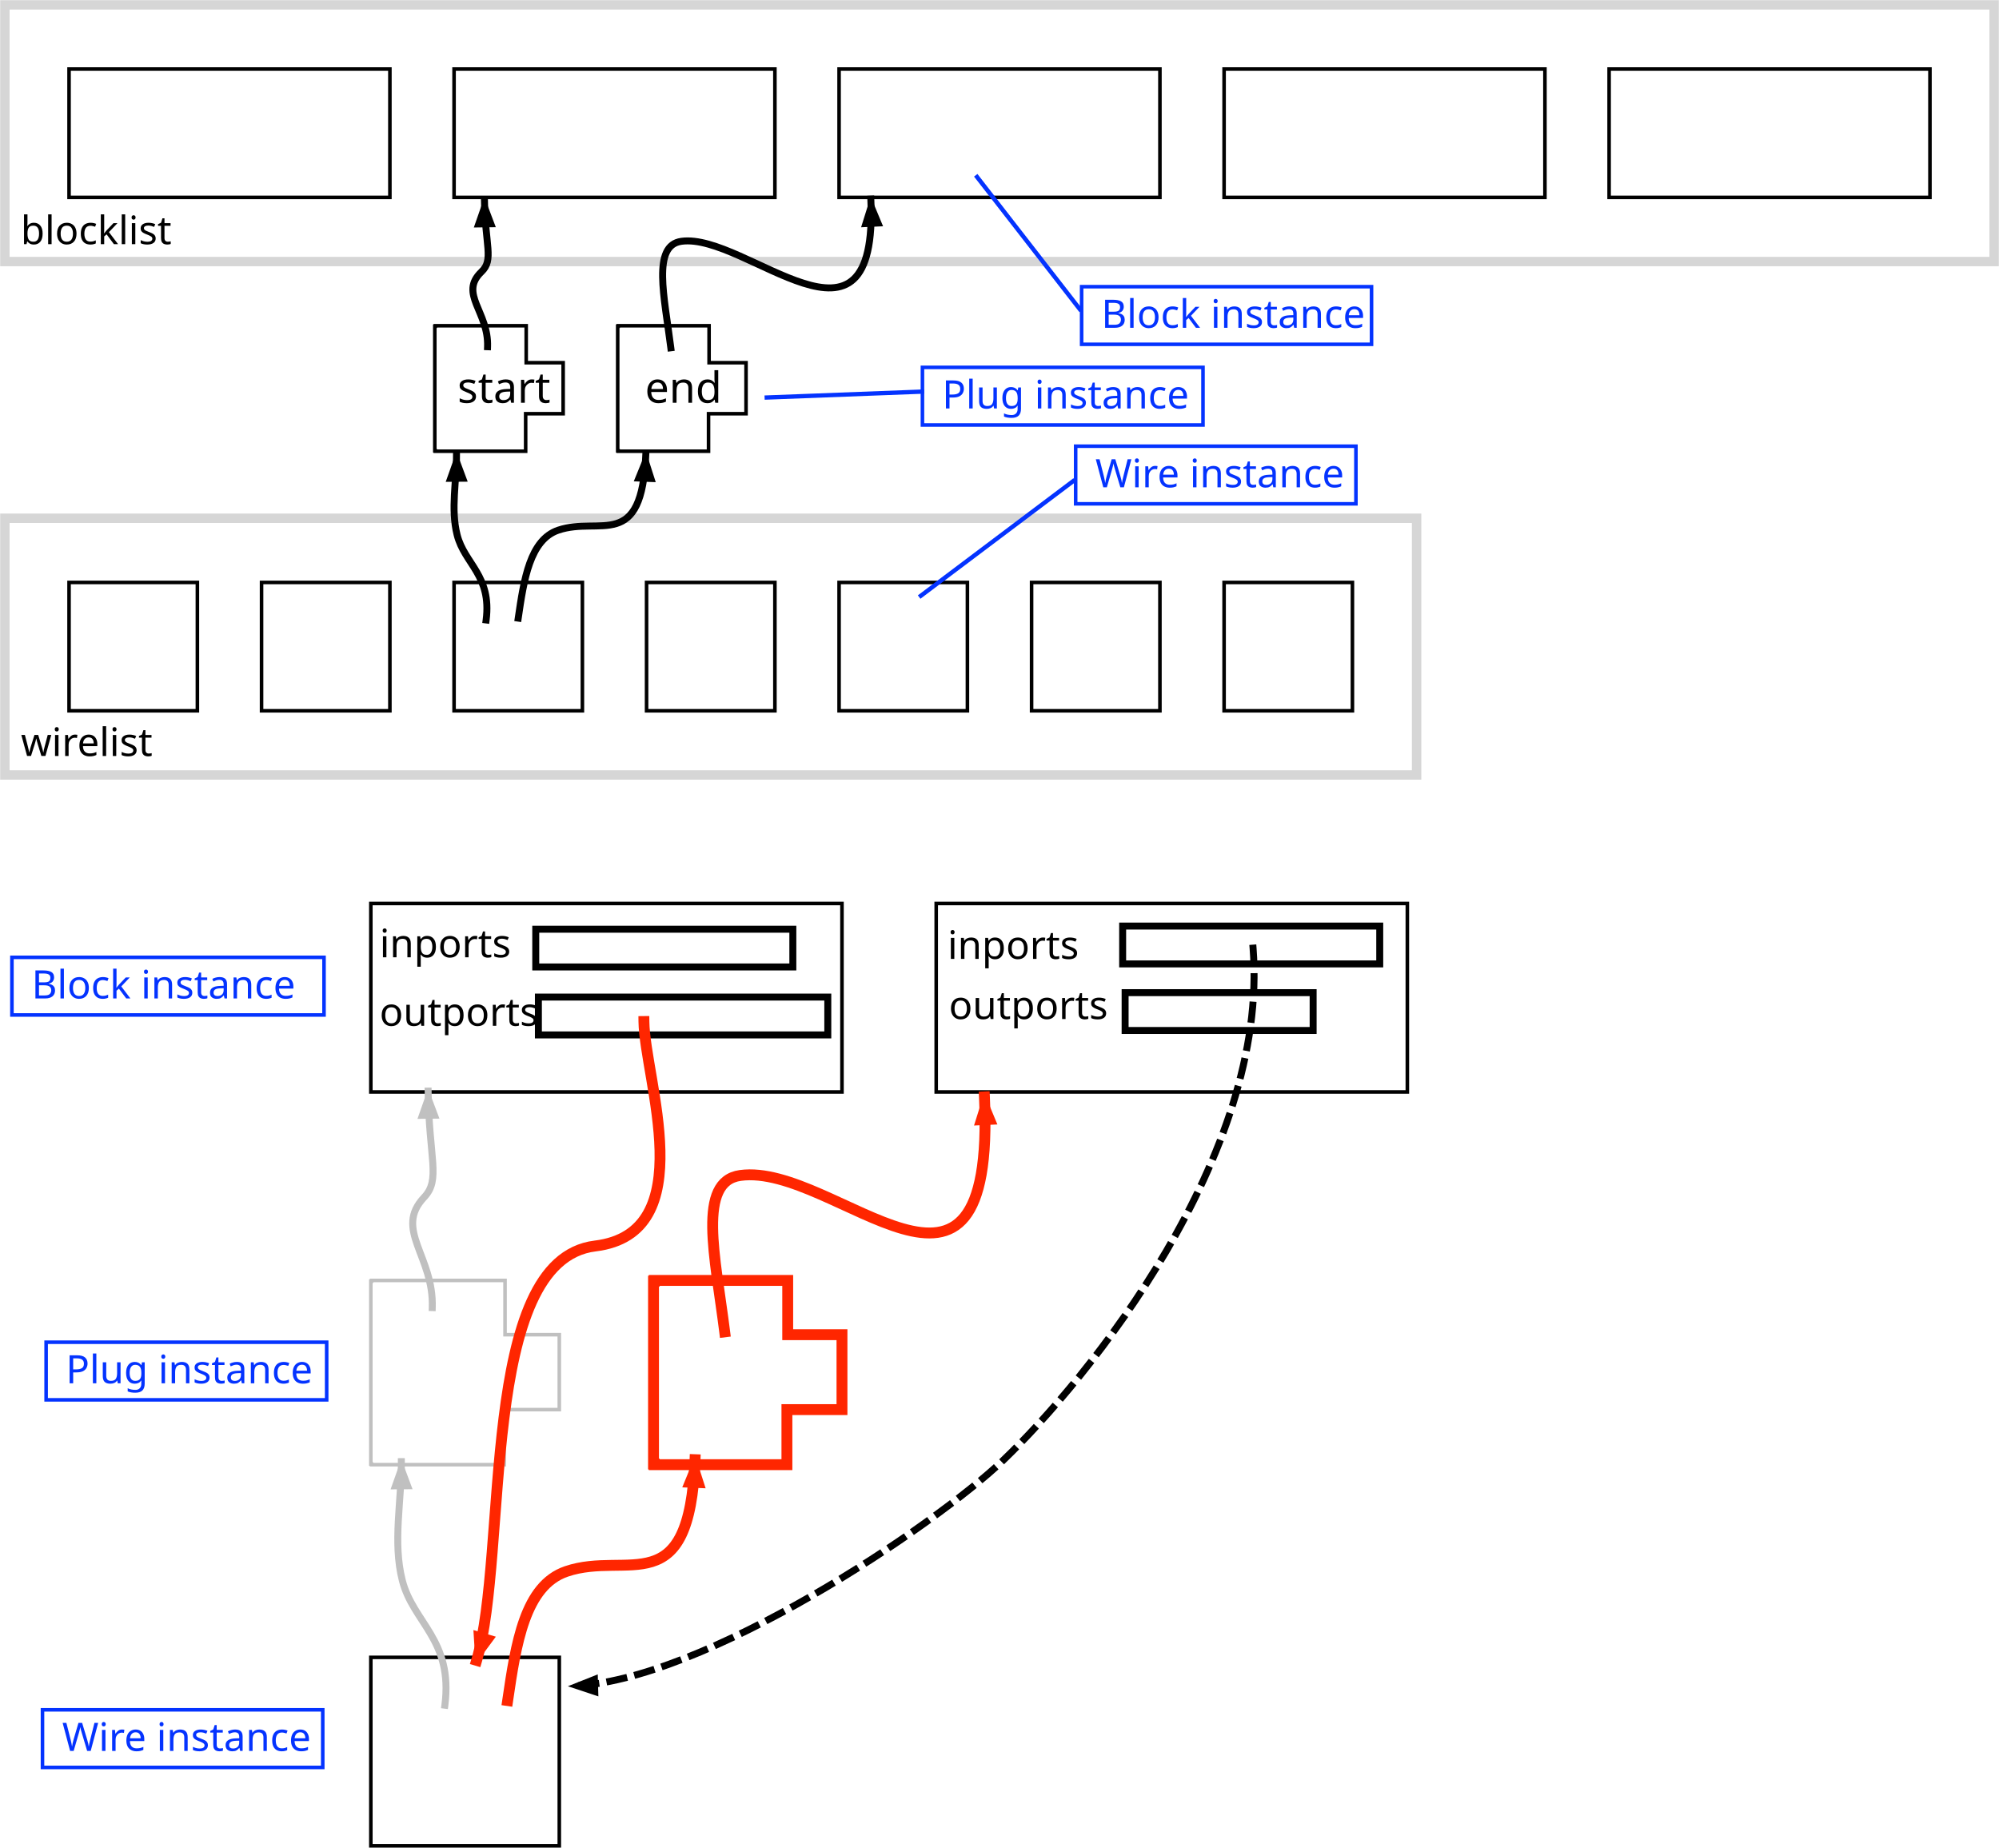
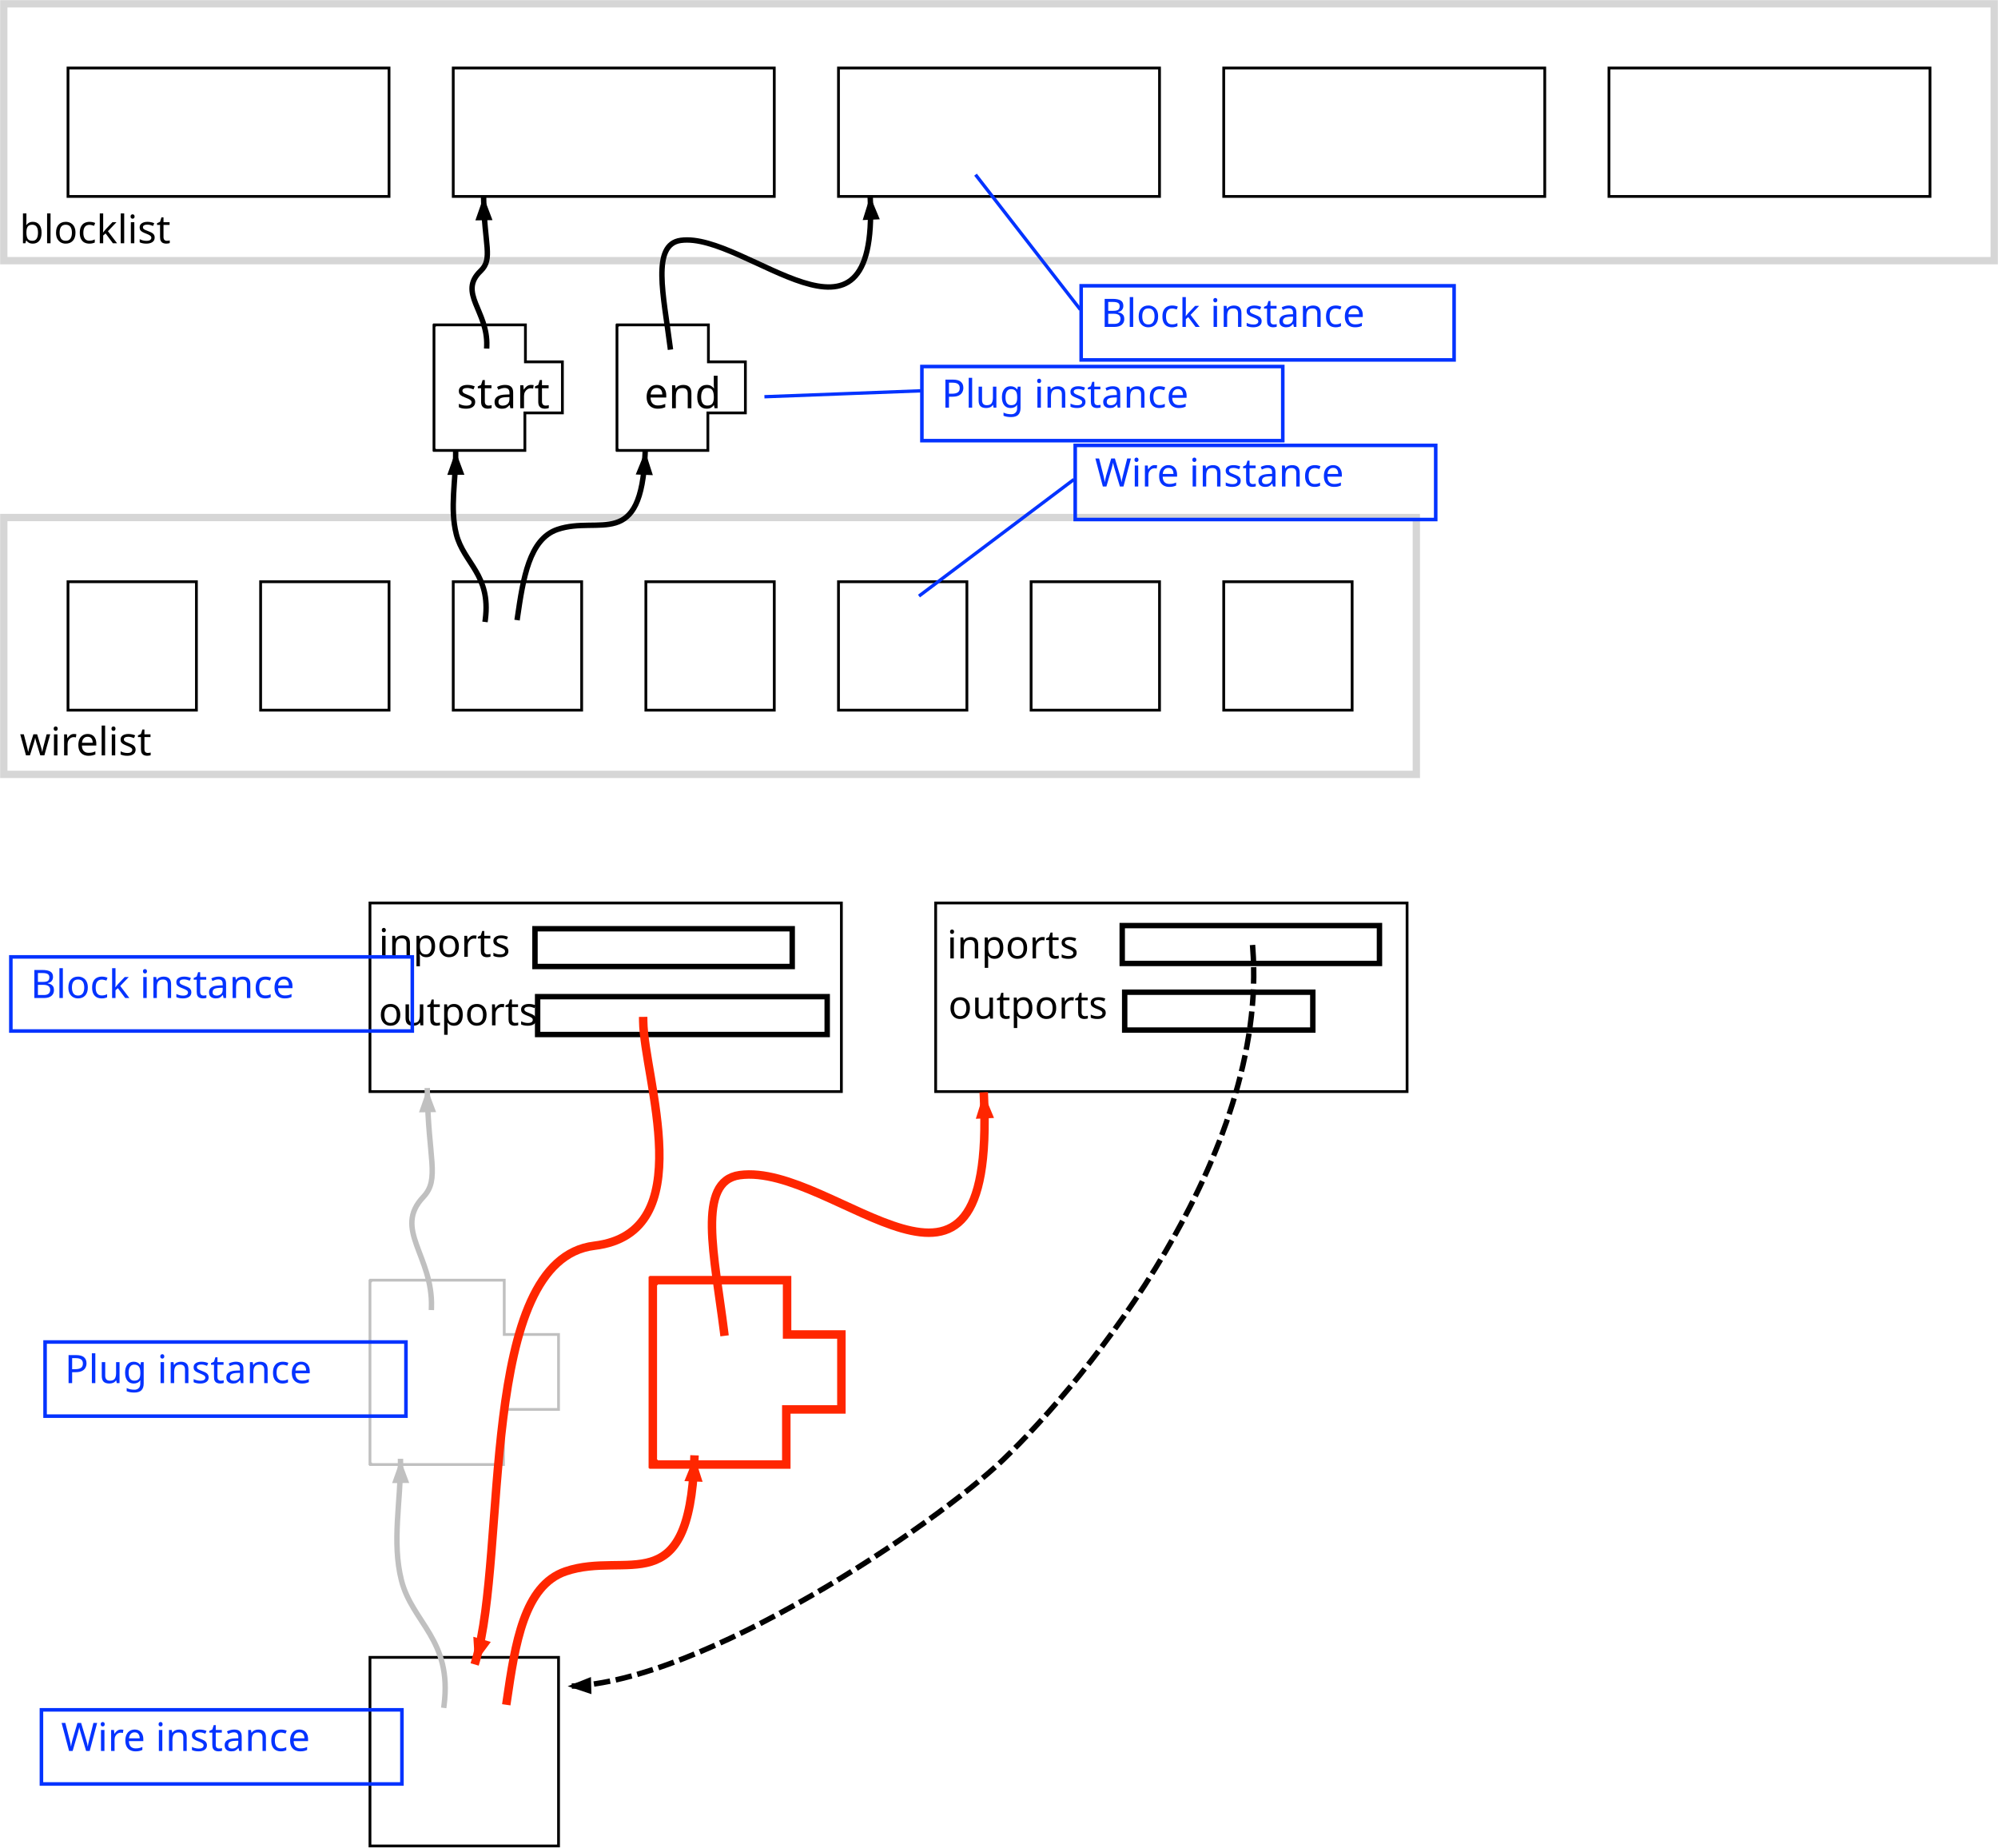
- <svg xmlns="http://www.w3.org/2000/svg" version="1.1" width="560.736" height="518.236" viewBox="0, 0, 560.736, 518.236" preserveAspectRatio="none" id="svg2">
-   <defs id="defs_5858B127">
+ <svg xmlns="http://www.w3.org/2000/svg" version="1.1" width="720.088" height="665.698" viewBox="0, 0, 720.088, 665.698" preserveAspectRatio="none" id="svg2">
+   <defs id="defs_CDA93A57">
    <marker orient="auto" refX="0.0" refY="0.0" id="E38816D5_end_arrow" style="overflow:visible" markerUnits="userSpaceOnUse">
      <path id="E38816D5_end_arrow_path" style="fill:#000000;fill-opacity:1;stroke:#000000;stroke-opacity:1;fill-rule:nonzero;stroke-linecap:square;stroke-linejoin:miter;stroke-width:0.488;stroke-miterlimit:10" d="M0,0 L-7.518,2.736 L-7.518,-2.736 z" />
    </marker>
    <marker orient="auto" refX="0.0" refY="0.0" id="A046D0E5_end_arrow" style="overflow:visible" markerUnits="userSpaceOnUse">
      <path id="A046D0E5_end_arrow_path" style="fill:#C0C0C0;fill-opacity:1;stroke:#C0C0C0;stroke-opacity:1;fill-rule:nonzero;stroke-linecap:square;stroke-linejoin:miter;stroke-width:0.488;stroke-miterlimit:10" d="M0,0 L-7.518,2.736 L-7.518,-2.736 z" />
    </marker>
    <marker orient="auto" refX="0.0" refY="0.0" id="B046D0E5_end_arrow" style="overflow:visible" markerUnits="userSpaceOnUse">
      <path id="B046D0E5_end_arrow_path" style="fill:#FF2600;fill-opacity:1;stroke:#FF2600;stroke-opacity:1;fill-rule:nonzero;stroke-linecap:square;stroke-linejoin:miter;stroke-width:0.763;stroke-miterlimit:10" d="M0,0 L-7.518,2.736 L-7.518,-2.736 z" />
    </marker>
  </defs>
  <g id="layer_Paper" style="fill:#000000;fill-opacity:1;stroke:#000000;stroke-opacity:1;fill-rule:nonzero;stroke-linecap:square;stroke-linejoin:miter;stroke-width:1;stroke-miterlimit:10">
-     <rect style="fill:none" id="236297C5" x="19.368" y="19.368" width="90" height="36" />
-     <rect style="fill:none" id="7055F7C5" x="127.368" y="19.368" width="90" height="36" />
-     <rect style="fill:none" id="335D08C5" x="235.368" y="19.368" width="90" height="36" />
-     <rect style="fill:none" id="77C918C5" x="343.368" y="19.368" width="90" height="36" />
-     <rect style="fill:none" id="45E328C5" x="451.368" y="19.368" width="90" height="36" />
-     <rect style="fill:none" id="0F6368C5" x="19.368" y="163.368" width="36" height="36" />
-     <rect style="fill:none" id="7AB2F8C5" x="73.368" y="163.368" width="36" height="36" />
-     <rect style="fill:none" id="9DAFF8C5" x="127.368" y="163.368" width="36" height="36" />
-     <rect style="fill:none" id="D18309C5" x="181.368" y="163.368" width="36" height="36" />
-     <rect style="fill:none" id="E86509C5" x="235.368" y="163.368" width="36" height="36" />
-     <rect style="fill:none" id="DA6099C5" x="289.368" y="163.368" width="36" height="36" />
-     <rect style="fill:none" id="7F0599C5" x="343.368" y="163.368" width="36" height="36" />
-     <polygon style="fill:none;stroke:#D6D6D6;stroke-width:2.636" id="98A4EE07" points="1.368,1.368 559.368,1.368 559.368,73.368 1.368,73.368" />
-     <rect style="fill:none;stroke:#D6D6D6;stroke-width:2.641" id="72698AC5" x="1.368" y="145.368" width="396" height="72" />
-     <polygon style="fill:none" id="D9E68DC5" points="122.113,91.368 147.603,91.368 147.603,101.734 157.968,101.734 157.968,116.044 147.451,116.044 147.451,126.562 122.1,126.562 122.1,126.431 121.968,126.431 121.968,91.513 122.113,91.513 122.113,91.368" />
-     <text id="38FFF5E6" style="stroke:none" font-family="Avenir" font-size="12" font-weight="normal" font-style="normal">
-       <tspan x="128.322" y="112.965">start</tspan>
-     </text>
-     <polygon style="fill:none" id="607042D5" points="173.413,91.368 198.903,91.368 198.903,101.734 209.269,101.734 209.269,116.044 198.751,116.044 198.751,126.562 173.4,126.562 173.4,126.431 173.269,126.431 173.269,91.513 173.413,91.513 173.413,91.368" />
-     <text id="A91956E6" style="stroke:none" font-family="Avenir" font-size="12" font-weight="normal" font-style="normal">
-       <tspan x="180.931" y="112.965">end</tspan>
-     </text>
-     <path style="fill:none;stroke-width:1.952;marker-end:url(#E38816D5_end_arrow)" id="E38816D5" d="M136.367,173.891 C136.367,173.891 136.367,173.891 136.367,173.891 C137.963,161.386 130.296,158.187 128.23,150.048 C126.369,142.72 128.11,134.928 128.05,127.368" />
-     <path style="fill:none;stroke-width:1.952;marker-end:url(#E38816D5_end_arrow)" id="E29FA6D5" d="M145.368,173.379 C145.368,173.379 145.368,173.379 145.368,173.379 C146.952,162.539 148.635,151.415 156.586,148.71 C168.364,144.703 180.096,154.878 181.16,127.368" />
-     <path style="fill:none;stroke-width:1.952;marker-end:url(#E38816D5_end_arrow)" id="207DFDD5" d="M188.17,97.555 C188.17,97.555 188.17,97.555 188.17,97.555 C186.378,83.218 182.838,68.822 191.158,67.682 C209.331,65.19 246.533,105.471 244.274,55.854" />
-     <rect style="fill:none" id="5046D0E5" x="104.023" y="253.418" width="132.159" height="52.864" />
-     <rect style="fill:none" id="6046D0E5" x="262.613" y="253.418" width="132.159" height="52.864" />
-     <rect style="fill:none" id="7046D0E5" x="104.023" y="464.872" width="52.864" height="52.864" />
-     <polygon style="fill:none;stroke:#C0C0C0" id="8046D0E5" points="104.236,359.145 141.665,359.145 141.665,374.367 156.886,374.367 156.886,395.38 141.442,395.38 141.442,410.825 104.215,410.825 104.215,410.632 104.023,410.632 104.023,359.358 104.236,359.358 104.236,359.145" />
-     <polygon style="fill:none;stroke:#FF2600;stroke-width:3.052" id="9046D0E5" points="183.531,359.145 220.96,359.145 220.96,374.367 236.182,374.367 236.182,395.38 220.737,395.38 220.737,410.825 183.511,410.825 183.511,410.632 183.318,410.632 183.318,359.358 183.531,359.358 183.531,359.145" />
-     <path style="fill:none;stroke:#C0C0C0;stroke-width:1.952;marker-end:url(#A046D0E5_end_arrow)" id="A046D0E5" d="M124.793,478.286 C124.793,478.286 124.793,478.286 124.793,478.286 C127.137,459.924 115.879,455.227 112.845,443.275 C110.113,432.515 112.668,421.073 112.58,409.971" />
-     <path style="fill:none;stroke:#FF2600;stroke-width:3.052;marker-end:url(#B046D0E5_end_arrow)" id="B046D0E5" d="M142.404,476.991 C142.404,476.991 142.404,476.991 142.404,476.991 C144.73,461.073 147.202,444.738 158.876,440.767 C176.172,434.882 193.399,449.824 194.962,409.427" />
-     <path style="fill:none;stroke:#FF2600;stroke-width:3.052;marker-end:url(#B046D0E5_end_arrow)" id="D046D0E5" d="M203.283,373.568 C203.283,373.568 203.283,373.568 203.283,373.568 C200.652,352.515 195.453,331.376 207.67,329.701 C234.356,326.043 279.459,380.514 276.141,307.655" />
-     <rect style="fill:none;stroke-width:1.952" id="785BF7E6" x="150.283" y="260.637" width="72.116" height="10.584" />
-     <rect style="fill:none;stroke-width:1.952" id="9CDE48E6" x="151.024" y="279.671" width="81.179" height="10.613" />
-     <rect style="fill:none;stroke-width:1.952" id="5DEEB8E6" x="314.913" y="259.753" width="72.116" height="10.613" />
-     <rect style="fill:none;stroke-width:1.952" id="C546F8E6" x="315.605" y="278.427" width="52.74" height="10.613" />
-     <path style="fill:none;stroke:#FF2600;stroke-width:3.052;marker-end:url(#B046D0E5_end_arrow)" id="BB504AE6" d="M180.625,286.525 C180.625,286.525 180.625,286.525 180.625,286.525 C180.811,302.585 197.008,345.84 166.95,349.488 C134.098,353.476 142.665,435.401 133.703,465.72" />
-     <path style="fill:none;stroke-width:1.952;stroke-dasharray:4,4;marker-end:url(#E38816D5_end_arrow)" id="EA71EFE6" d="M351.497,265.944 C351.497,265.944 351.497,265.944 351.497,265.944 C356.049,324.118 305.281,386.715 281.424,409.573 C262.497,427.706 197.283,471.899 160.005,472.953" />
-     <text id="FE34C0F6" style="stroke:none" font-family="Avenir" font-size="11" font-weight="normal" font-style="normal">
-       <tspan x="106.484" y="268.511">inports</tspan>
-     </text>
-     <text id="ACECA1F6" style="stroke:none" font-family="Avenir" font-size="11" font-weight="normal" font-style="normal">
-       <tspan x="106.462" y="287.718">outports</tspan>
-     </text>
-     <text id="229EF1F6" style="stroke:none" font-family="Avenir" font-size="11" font-weight="normal" font-style="normal">
-       <tspan x="266.153" y="285.825">outports</tspan>
-     </text>
-     <text id="5D5F12F6" style="stroke:none" font-family="Avenir" font-size="11" font-weight="normal" font-style="normal">
-       <tspan x="265.789" y="268.963">inports</tspan>
-     </text>
-     <text id="20AB4EF6" style="stroke:none" font-family="Avenir" font-size="11" font-weight="normal" font-style="normal">
-       <tspan x="5.802" y="68.486">blocklist</tspan>
-     </text>
-     <text id="46A0BEF6" style="stroke:none" font-family="Avenir" font-size="11" font-weight="normal" font-style="normal">
-       <tspan x="5.854" y="212.046">wirelist</tspan>
-     </text>
-     <line style="fill:none;stroke:#0433FF;stroke-width:1.205" id="F2191407" x1="274.074" y1="49.637" x2="302.879" y2="86.71" />
-     <g id="2DC96507_textGroup">
-       <path style="fill:none;stroke:#0433FF" id="2DC96507_textRect" d="M258.752,103.043 L337.45,103.043 L337.45,119.207 L258.752,119.207 z" />
-       <text id="2DC96507" style="fill:#0433FF;stroke:none" font-family="Avenir" font-size="11" font-weight="normal" font-style="normal">
-         <tspan x="264.281" y="114.571">Plug instance</tspan>
+     <g id="4DEB8857">
+       <rect style="fill:none" id="236297C5" x="24.508" y="24.508" width="115.702" height="46.281" />
+       <rect style="fill:none" id="7055F7C5" x="163.351" y="24.508" width="115.702" height="46.281" />
+       <rect style="fill:none" id="335D08C5" x="302.193" y="24.508" width="115.702" height="46.281" />
+       <rect style="fill:none" id="77C918C5" x="441.035" y="24.508" width="115.702" height="46.281" />
+       <rect style="fill:none" id="45E328C5" x="579.877" y="24.508" width="115.702" height="46.281" />
+       <rect style="fill:none" id="0F6368C5" x="24.508" y="209.631" width="46.281" height="46.281" />
+       <rect style="fill:none" id="7AB2F8C5" x="93.93" y="209.631" width="46.281" height="46.281" />
+       <rect style="fill:none" id="9DAFF8C5" x="163.351" y="209.631" width="46.281" height="46.281" />
+       <rect style="fill:none" id="D18309C5" x="232.772" y="209.631" width="46.281" height="46.281" />
+       <rect style="fill:none" id="E86509C5" x="302.193" y="209.631" width="46.281" height="46.281" />
+       <rect style="fill:none" id="DA6099C5" x="371.614" y="209.631" width="46.281" height="46.281" />
+       <rect style="fill:none" id="7F0599C5" x="441.035" y="209.631" width="46.281" height="46.281" />
+       <polygon style="fill:none;stroke:#D6D6D6;stroke-width:2.636" id="98A4EE07" points="1.368,1.368 718.719,1.368 718.719,93.93 1.368,93.93" />
+       <rect style="fill:none;stroke:#D6D6D6;stroke-width:2.641" id="72698AC5" x="1.368" y="186.491" width="509.088" height="92.561" />
+       <polygon style="fill:none" id="D9E68DC5" points="156.595,117.07 189.364,117.07 189.364,130.396 202.69,130.396 202.69,148.793 189.168,148.793 189.168,162.314 156.578,162.314 156.578,162.146 156.409,162.146 156.409,117.256 156.595,117.256 156.595,117.07" />
+       <text id="38FFF5E6" style="stroke:none" font-family="Avenir" font-size="12" font-weight="normal" font-style="normal" transform="matrix(1.285576,0,0,1.285576,-44.66662,-37.60806)">
+         <tspan x="162.763" y="143.692">start</tspan>
      </text>
-     </g>
-     <g id="103AE607_textGroup">
-       <path style="fill:none;stroke:#0433FF" id="103AE607_textRect" d="M301.733,125.151 L380.347,125.151 L380.347,141.315 L301.733,141.315 z" />
-       <text id="103AE607" style="fill:#0433FF;stroke:none" font-family="Avenir" font-size="11" font-weight="normal" font-style="normal">
-         <tspan x="307.261" y="136.679">Wire instance</tspan>
+       <polygon style="fill:none" id="607042D5" points="222.545,117.07 255.314,117.07 255.314,130.396 268.64,130.396 268.64,148.793 255.119,148.793 255.119,162.314 222.528,162.314 222.528,162.146 222.359,162.146 222.359,117.256 222.545,117.256 222.545,117.07" />
+       <text id="A91956E6" style="stroke:none" font-family="Avenir" font-size="12" font-weight="normal" font-style="normal" transform="matrix(1.285576,0,0,1.285576,-63.50041,-37.60806)">
+         <tspan x="230.021" y="143.692">end</tspan>
      </text>
-     </g>
-     <g id="A923F607_textGroup">
-       <path style="fill:none;stroke:#0433FF" id="A923F607_textRect" d="M303.403,80.412 L384.728,80.412 L384.728,96.576 L303.403,96.576 z" />
-       <text id="A923F607" style="fill:#0433FF;stroke:none" font-family="Avenir" font-size="11" font-weight="normal" font-style="normal">
-         <tspan x="308.931" y="91.941">Block instance</tspan>
+       <path style="fill:none;stroke-width:1.952;marker-end:url(#E38816D5_end_arrow)" id="E38816D5" d="M174.919,223.159 C174.919,223.159 174.919,223.159 174.919,223.159 C176.971,207.083 167.115,202.971 164.459,192.507 C162.067,183.087 164.304,173.07 164.227,163.351" />
+       <path style="fill:none;stroke-width:1.952;marker-end:url(#E38816D5_end_arrow)" id="E29FA6D5" d="M186.491,222.501 C186.491,222.501 186.491,222.501 186.491,222.501 C188.527,208.565 190.691,194.265 200.912,190.787 C216.054,185.636 231.136,198.717 232.504,163.351" />
+       <path style="fill:none;stroke-width:1.952;marker-end:url(#E38816D5_end_arrow)" id="207DFDD5" d="M241.516,125.024 C241.516,125.024 241.516,125.024 241.516,125.024 C239.212,106.592 234.661,88.085 245.357,86.619 C268.72,83.417 316.546,135.2 313.641,71.414" />
+       <rect style="fill:none" id="5046D0E5" x="133.339" y="325.397" width="169.9" height="67.96" />
+       <rect style="fill:none" id="6046D0E5" x="337.219" y="325.397" width="169.9" height="67.96" />
+       <rect style="fill:none" id="7046D0E5" x="133.339" y="597.237" width="67.96" height="67.96" />
+       <polygon style="fill:none;stroke:#C0C0C0" id="8046D0E5" points="133.612,461.317 181.73,461.317 181.73,480.886 201.299,480.886 201.299,507.9 181.443,507.9 181.443,527.755 133.586,527.755 133.586,527.508 133.339,527.508 133.339,461.591 133.612,461.591 133.612,461.317" />
+       <polygon style="fill:none;stroke:#FF2600;stroke-width:3.052" id="9046D0E5" points="235.552,461.317 283.67,461.317 283.67,480.886 303.239,480.886 303.239,507.9 283.384,507.9 283.384,527.755 235.526,527.755 235.526,527.508 235.279,527.508 235.279,461.591 235.552,461.591 235.552,461.317" />
+       <path style="fill:none;stroke:#C0C0C0;stroke-width:1.952;marker-end:url(#A046D0E5_end_arrow)" id="A046D0E5" d="M160.04,614.483 C160.04,614.483 160.04,614.483 160.04,614.483 C163.053,590.877 148.581,584.838 144.68,569.473 C141.168,555.64 144.453,540.93 144.34,526.658" />
+       <path style="fill:none;stroke:#FF2600;stroke-width:3.052;marker-end:url(#B046D0E5_end_arrow)" id="B046D0E5" d="M182.681,612.818 C182.681,612.818 182.681,612.818 182.681,612.818 C185.671,592.353 188.849,571.354 203.857,566.248 C226.092,558.683 248.239,577.892 250.248,525.959" />
+       <path style="fill:none;stroke:#FF2600;stroke-width:3.052;marker-end:url(#B046D0E5_end_arrow)" id="D046D0E5" d="M260.945,479.86 C260.945,479.86 260.945,479.86 260.945,479.86 C257.562,452.794 250.88,425.618 266.585,423.465 C300.892,418.762 358.875,488.789 354.61,395.123" />
+       <rect style="fill:none;stroke-width:1.952" id="785BF7E6" x="192.809" y="334.678" width="92.71" height="13.607" />
+       <rect style="fill:none;stroke-width:1.952" id="9CDE48E6" x="193.762" y="359.148" width="104.362" height="13.644" />
+       <rect style="fill:none;stroke-width:1.952" id="5DEEB8E6" x="404.454" y="333.541" width="92.71" height="13.644" />
+       <rect style="fill:none;stroke-width:1.952" id="C546F8E6" x="405.343" y="357.548" width="67.802" height="13.644" />
+       <path style="fill:none;stroke:#FF2600;stroke-width:3.052;marker-end:url(#B046D0E5_end_arrow)" id="BB504AE6" d="M231.816,367.959 C231.816,367.959 231.816,367.959 231.816,367.959 C232.056,388.606 252.879,444.213 214.236,448.903 C172.002,454.029 183.016,559.35 171.494,598.327" />
+       <path style="fill:none;stroke-width:1.952;stroke-dasharray:4,4;marker-end:url(#E38816D5_end_arrow)" id="EA71EFE6" d="M451.486,341.501 C451.486,341.501 451.486,341.501 451.486,341.501 C457.338,416.287 392.072,496.76 361.401,526.146 C337.069,549.458 253.232,606.272 205.308,607.627" />
+       <text id="FE34C0F6" style="stroke:none" font-family="Avenir" font-size="11" font-weight="normal" font-style="normal" transform="matrix(1.285576,0,0,1.285576,-37.14628,-94.4282)">
+         <tspan x="135.075" y="341.659">inports</tspan>
      </text>
-     </g>
-     <line style="fill:none;stroke:#0433FF;stroke-width:1.205" id="AE96E807" x1="215.076" y1="111.497" x2="258.605" y2="109.846" />
-     <line style="fill:none;stroke:#0433FF;stroke-width:1.205" id="D41CE807" x1="300.986" y1="134.985" x2="258.309" y2="167.105" />
-     <path style="fill:none;stroke-width:1.952;marker-end:url(#E38816D5_end_arrow)" id="DA7BB017" d="M136.765,97.255 C136.765,97.255 136.765,97.255 136.765,97.255 C137.119,87.452 128.628,82.383 135.05,76.24 C138.607,72.837 136.064,68.871 135.892,56.007" />
-     <path style="fill:none;stroke:#C0C0C0;stroke-width:1.952;marker-end:url(#A046D0E5_end_arrow)" id="9078D617" d="M121.257,366.766 C121.257,366.766 121.257,366.766 121.257,366.766 C121.728,352.333 110.423,344.871 118.973,335.826 C123.709,330.816 120.323,324.976 120.094,306.037" />
-     <g id="AD743A17_textGroup">
-       <path style="fill:none;stroke:#0433FF" id="AD743A17_textRect" d="M3.345,268.526 L90.889,268.526 L90.889,284.69 L3.345,284.69 z" />
-       <text id="AD743A17" style="fill:#0433FF;stroke:none" font-family="Avenir" font-size="11" font-weight="normal" font-style="normal">
-         <tspan x="8.874" y="280.055">Block instance</tspan>
+       <text id="ACECA1F6" style="stroke:none" font-family="Avenir" font-size="11" font-weight="normal" font-style="normal" transform="matrix(1.285576,0,0,1.285576,-37.13822,-101.4797)">
+         <tspan x="135.047" y="366.351">outports</tspan>
      </text>
-     </g>
-     <g id="FF236D17_textGroup">
-       <path style="fill:none;stroke:#0433FF" id="FF236D17_textRect" d="M11.918,479.583 L90.533,479.583 L90.533,495.747 L11.918,495.747 z" />
-       <text id="FF236D17" style="fill:#0433FF;stroke:none" font-family="Avenir" font-size="11" font-weight="normal" font-style="normal">
-         <tspan x="17.447" y="491.111">Wire instance</tspan>
+       <text id="229EF1F6" style="stroke:none" font-family="Avenir" font-size="11" font-weight="normal" font-style="normal" transform="matrix(1.285576,0,0,1.285576,-95.76551,-100.7848)">
+         <tspan x="340.342" y="363.918">outports</tspan>
      </text>
-     </g>
-     <g id="7ADE9D17_textGroup">
-       <path style="fill:none;stroke:#0433FF" id="7ADE9D17_textRect" d="M12.938,376.477 L91.635,376.477 L91.635,392.641 L12.938,392.641 z" />
-       <text id="7ADE9D17" style="fill:#0433FF;stroke:none" font-family="Avenir" font-size="11" font-weight="normal" font-style="normal">
-         <tspan x="18.466" y="388.005">Plug instance</tspan>
+       <text id="5D5F12F6" style="stroke:none" font-family="Avenir" font-size="11" font-weight="normal" font-style="normal" transform="matrix(1.285576,0,0,1.285576,-95.63184,-94.59431)">
+         <tspan x="339.874" y="342.241">inports</tspan>
      </text>
+       <text id="20AB4EF6" style="stroke:none" font-family="Avenir" font-size="11" font-weight="normal" font-style="normal" transform="matrix(1.285576,0,0,1.285576,-0.182817,-20.99322)">
+         <tspan x="5.64" y="84.512">blocklist</tspan>
+       </text>
+       <text id="46A0BEF6" style="stroke:none" font-family="Avenir" font-size="11" font-weight="normal" font-style="normal" transform="matrix(1.285576,0,0,1.285576,-0.2019118,-73.69833)">
+         <tspan x="5.707" y="269.069">wirelist</tspan>
+       </text>
+       <line style="fill:none;stroke:#0433FF;stroke-width:1.205" id="F2191407" x1="351.953" y1="63.421" x2="388.983" y2="111.081" />
+       <g id="2DC96507_textGroup" transform="matrix(1.285576,0,0,1.285576,-94.88398,-37.71838)">
+         <path style="fill:none;stroke:#0433FF" id="2DC96507_textRect" d="M332.255,132.078 L433.427,132.078 L433.427,152.858 L332.255,152.858 z" />
+         <text id="2DC96507" style="fill:#0433FF;stroke:none" font-family="Avenir" font-size="11" font-weight="normal" font-style="normal">
+           <tspan x="337.784" y="143.607">Plug instance</tspan>
+         </text>
+       </g>
+       <g id="103AE607_textGroup" transform="matrix(1.285576,0,0,1.285576,-110.6633,-45.83485)">
+         <path style="fill:none;stroke:#0433FF" id="103AE607_textRect" d="M387.51,160.5 L488.575,160.5 L488.575,181.28 L387.51,181.28 z" />
+         <text id="103AE607" style="fill:#0433FF;stroke:none" font-family="Avenir" font-size="11" font-weight="normal" font-style="normal">
+           <tspan x="393.038" y="172.028">Wire instance</tspan>
+         </text>
+       </g>
+       <g id="A923F607_textGroup" transform="matrix(1.285576,0,0,1.285576,-111.2765,-29.41012)">
+         <path style="fill:none;stroke:#0433FF" id="A923F607_textRect" d="M389.657,102.985 L494.206,102.985 L494.206,123.765 L389.657,123.765 z" />
+         <text id="A923F607" style="fill:#0433FF;stroke:none" font-family="Avenir" font-size="11" font-weight="normal" font-style="normal">
+           <tspan x="395.185" y="114.514">Block instance</tspan>
+         </text>
+       </g>
+       <line style="fill:none;stroke:#0433FF;stroke-width:1.205" id="AE96E807" x1="276.105" y1="142.947" x2="332.065" y2="140.825" />
+       <line style="fill:none;stroke:#0433FF;stroke-width:1.205" id="D41CE807" x1="386.55" y1="173.142" x2="331.684" y2="214.436" />
+       <path style="fill:none;stroke-width:1.952;marker-end:url(#E38816D5_end_arrow)" id="DA7BB017" d="M175.431,124.639 C175.431,124.639 175.431,124.639 175.431,124.639 C175.887,112.036 164.97,105.519 173.226,97.622 C177.799,93.247 174.53,88.148 174.309,71.611" />
+       <path style="fill:none;stroke:#C0C0C0;stroke-width:1.952;marker-end:url(#A046D0E5_end_arrow)" id="9078D617" d="M155.494,471.115 C155.494,471.115 155.494,471.115 155.494,471.115 C156.1,452.561 141.566,442.967 152.558,431.339 C158.646,424.898 154.294,417.39 154,393.043" />
+       <g id="AD743A17_textGroup" transform="matrix(1.285576,0,0,1.285576,-1.116568,-98.47219)">
+         <path style="fill:none;stroke:#0433FF" id="AD743A17_textRect" d="M3.91,344.82 L116.454,344.82 L116.454,365.6 L3.91,365.6 z" />
+         <text id="AD743A17" style="fill:#0433FF;stroke:none" font-family="Avenir" font-size="11" font-weight="normal" font-style="normal">
+           <tspan x="9.438" y="356.348">Block instance</tspan>
+         </text>
+       </g>
+       <g id="FF236D17_textGroup" transform="matrix(1.285576,0,0,1.285576,-4.263937,-175.9573)">
+         <path style="fill:none;stroke:#0433FF" id="FF236D17_textRect" d="M14.931,616.149 L115.996,616.149 L115.996,636.93 L14.931,636.93 z" />
+         <text id="FF236D17" style="fill:#0433FF;stroke:none" font-family="Avenir" font-size="11" font-weight="normal" font-style="normal">
+           <tspan x="20.46" y="627.678">Wire instance</tspan>
+         </text>
+       </g>
+       <g id="7ADE9D17_textGroup" transform="matrix(1.285576,0,0,1.285576,-4.638278,-138.104)">
+         <path style="fill:none;stroke:#0433FF" id="7ADE9D17_textRect" d="M16.242,483.598 L117.413,483.598 L117.413,504.379 L16.242,504.379 z" />
+         <text id="7ADE9D17" style="fill:#0433FF;stroke:none" font-family="Avenir" font-size="11" font-weight="normal" font-style="normal">
+           <tspan x="21.77" y="495.127">Plug instance</tspan>
+         </text>
+       </g>
    </g>
  </g>
</svg>
